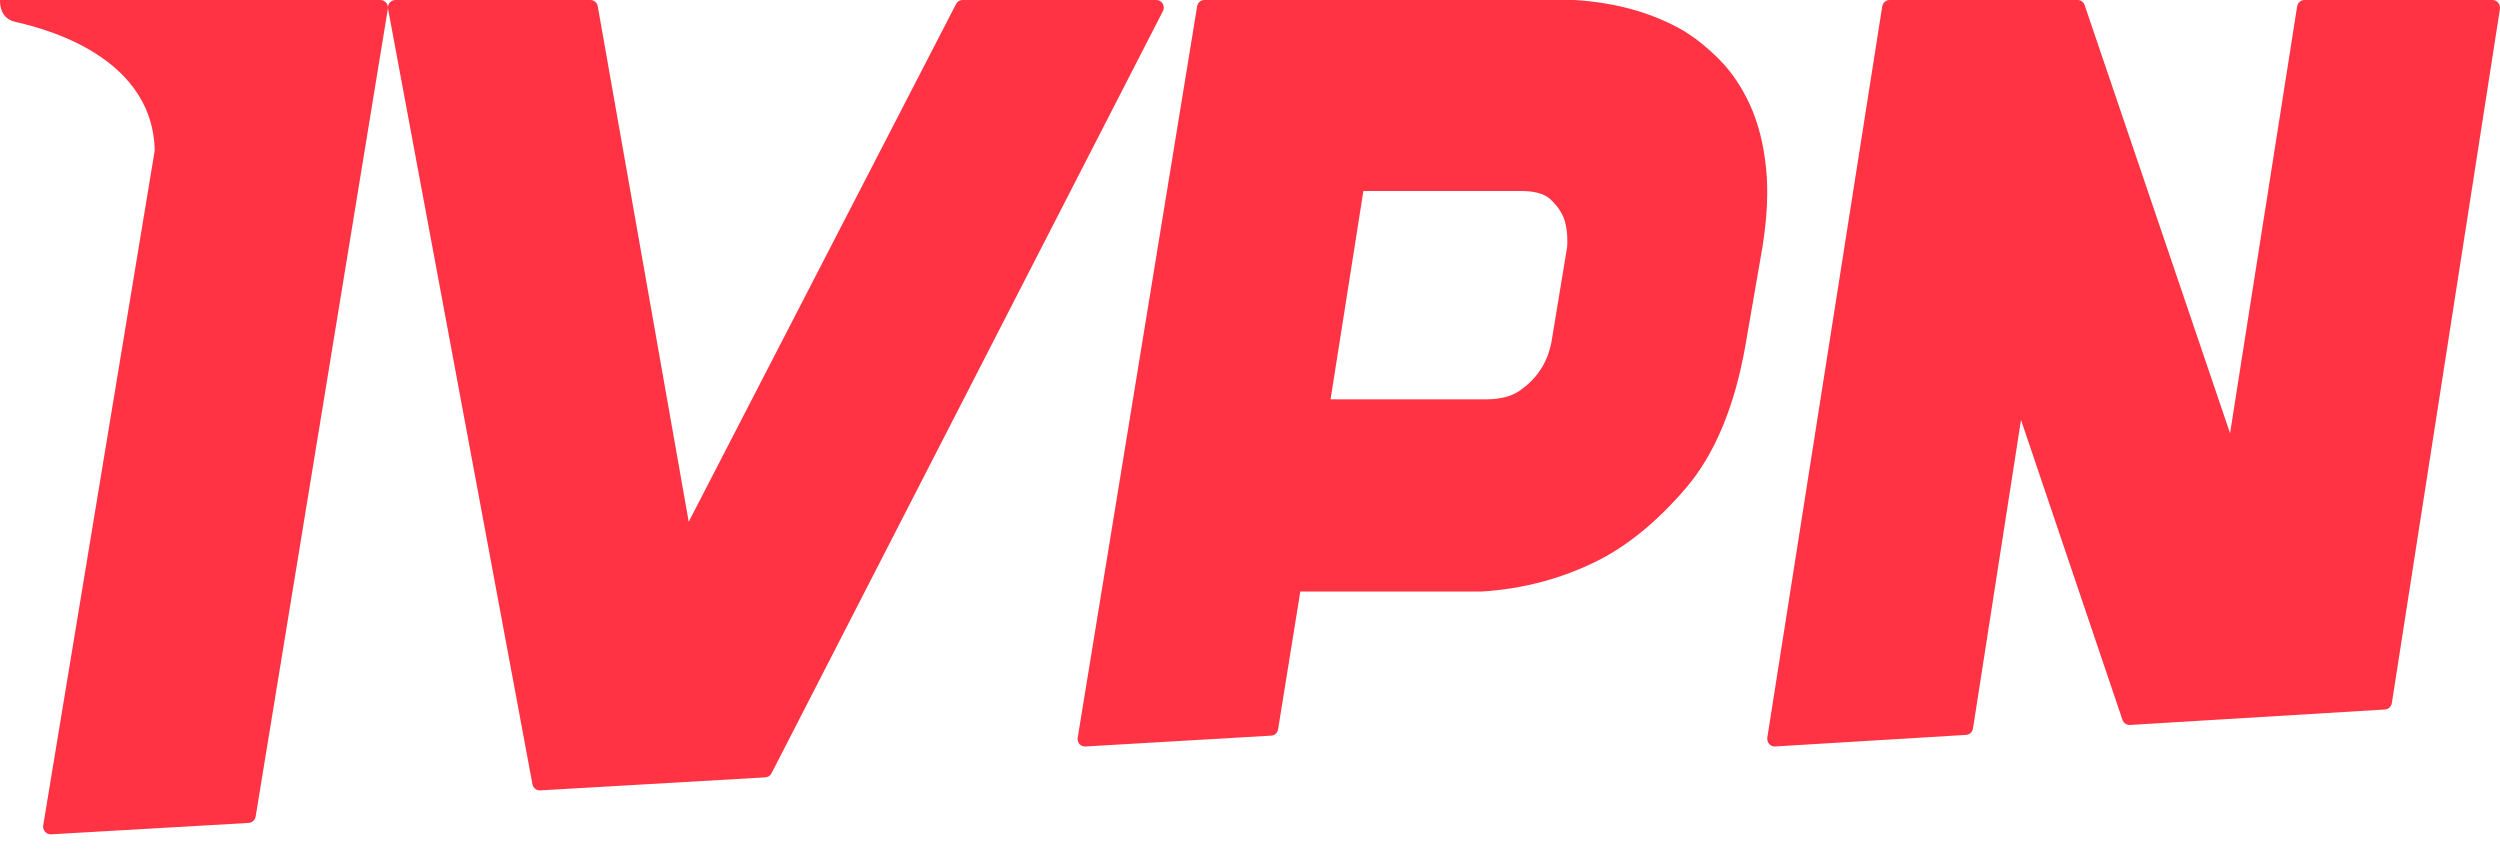
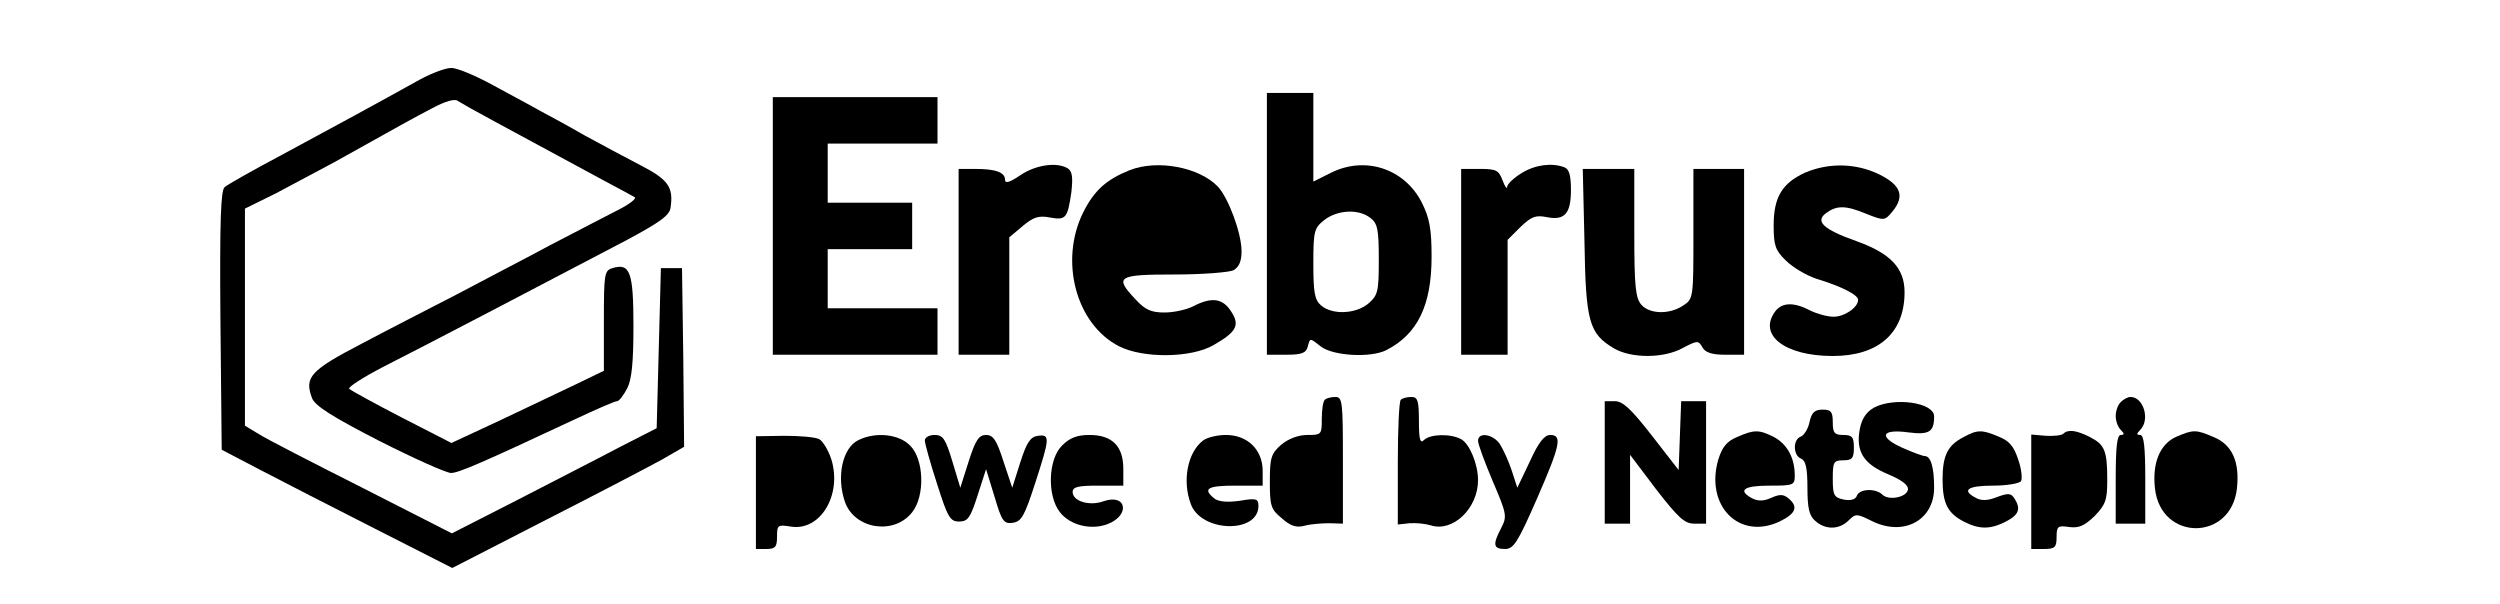
- <svg xmlns="http://www.w3.org/2000/svg" width="84" height="29" viewBox="0 0 84 29" fill="none">
-   <path fill-rule="evenodd" clip-rule="evenodd" d="M6.746 0H12.779C12.854 0 12.925 0.033 12.974 0.091C13.023 0.149 13.043 0.226 13.031 0.301L8.59 27.434C8.57 27.554 8.471 27.643 8.352 27.65L1.718 28.033C1.714 28.033 1.709 28.033 1.704 28.033C1.632 28.033 1.562 28.002 1.514 27.948C1.462 27.889 1.439 27.81 1.452 27.732L5.199 5.051C5.121 1.672 0.992 0.855 0.488 0.728C-0.055 0.591 0.002 0 0.002 0H6.746ZM39.067 0.122C39.022 0.046 38.94 0 38.853 0H32.345C32.251 0 32.166 0.053 32.123 0.136L23.141 17.531L20.084 0.209C20.063 0.088 19.959 0 19.838 0H13.285C13.211 0 13.14 0.034 13.092 0.092C13.045 0.15 13.025 0.227 13.039 0.301L17.891 26.351C17.913 26.471 18.017 26.558 18.137 26.558C18.141 26.558 18.146 26.558 18.151 26.557L25.715 26.119C25.803 26.114 25.882 26.063 25.923 25.983L39.075 0.372C39.116 0.293 39.112 0.198 39.067 0.122ZM59.337 5.619C59.254 4.832 59.075 4.133 58.807 3.54C58.537 2.948 58.199 2.44 57.8 2.031C57.406 1.629 56.993 1.294 56.566 1.032C55.532 0.433 54.303 0.086 52.898 0H40.466C40.346 0 40.244 0.088 40.224 0.209L36.21 24.791C36.198 24.866 36.22 24.943 36.27 25C36.316 25.053 36.382 25.082 36.451 25.082C36.456 25.082 36.46 25.082 36.465 25.082L42.716 24.717C42.83 24.711 42.924 24.624 42.943 24.509L43.69 19.876L49.775 19.876C51.159 19.791 52.465 19.446 53.658 18.851C54.69 18.338 55.696 17.511 56.65 16.395C57.612 15.268 58.283 13.665 58.642 11.628L59.213 8.333C59.379 7.314 59.421 6.401 59.337 5.619ZM52.129 11.493C52.054 11.873 51.918 12.204 51.72 12.482C51.549 12.732 51.317 12.956 51.032 13.146C50.762 13.326 50.388 13.418 49.923 13.418H44.707L45.81 6.417H51.105C51.557 6.417 51.886 6.508 52.084 6.687C52.299 6.883 52.456 7.104 52.547 7.335C52.642 7.607 52.679 7.937 52.657 8.292L52.129 11.493ZM83.752 0H77.427C77.306 0 77.203 0.093 77.183 0.22L74.93 14.556L70.045 0.174C70.009 0.07 69.916 0 69.811 0H63.487C63.366 0 63.262 0.093 63.242 0.22L59.383 24.776C59.37 24.855 59.392 24.935 59.443 24.995C59.49 25.051 59.557 25.082 59.627 25.082C59.632 25.082 66.063 24.692 66.063 24.692C66.178 24.686 66.274 24.594 66.293 24.473L67.906 14.11L71.314 24.185C71.351 24.295 71.451 24.362 71.561 24.359L80.136 23.839C80.252 23.832 80.348 23.741 80.367 23.619L83.997 0.306C84.009 0.23 83.988 0.152 83.941 0.093C83.894 0.034 83.825 0 83.752 0Z" fill="#FF3344" />
+ <svg xmlns="http://www.w3.org/2000/svg" version="1.0" width="592pt" height="143pt" viewBox="0 0 592 143" preserveAspectRatio="xMidYMid meet">
+   <g transform="translate(0,143) scale(0.1,-0.1)" fill="#000000" stroke="none">
+     <path d="M995 1242 c-97 -54 -211 -116 -330 -180 -66 -35 -126 -69 -133 -75 -9 -7 -12 -78 -10 -316 l3 -306 90 -47 c50 -26 172 -89 273 -140 l183 -93 222 114 c122 62 246 127 275 143 l52 30 -2 211 -3 212 -25 0 -25 0 -5 -189 -5 -190 -90 -46 c-49 -26 -159 -82 -242 -125 l-153 -78 -212 108 c-117 59 -228 116 -245 127 l-33 20 0 257 0 257 73 36 c39 21 101 54 137 73 163 91 188 105 234 129 30 16 53 23 60 17 6 -4 45 -26 86 -48 41 -22 102 -55 135 -73 33 -18 89 -48 124 -67 36 -19 69 -37 74 -40 5 -3 -13 -17 -39 -30 -27 -14 -101 -52 -164 -85 -63 -34 -162 -85 -220 -116 -58 -30 -158 -81 -222 -115 -123 -64 -138 -80 -119 -130 7 -18 48 -44 159 -101 83 -42 159 -76 170 -76 18 0 73 24 291 126 51 24 97 44 102 44 5 0 15 13 24 30 11 21 15 61 15 148 0 128 -8 150 -50 137 -19 -6 -20 -14 -20 -125 l0 -118 -62 -30 c-35 -17 -116 -55 -181 -86 l-118 -55 -117 60 c-64 33 -120 64 -125 68 -4 4 32 27 80 52 97 49 420 218 578 301 78 42 101 58 103 77 7 48 -6 66 -70 99 -35 18 -94 50 -133 71 -38 22 -86 48 -105 58 -19 11 -70 38 -112 61 -42 23 -87 42 -100 41 -13 0 -45 -12 -73 -27z" />
+     <path d="M3000 900 l0 -310 46 0 c37 0 47 4 51 20 5 20 5 20 30 0 29 -23 119 -28 156 -9 74 38 107 106 107 221 0 66 -5 92 -23 128 -41 81 -135 112 -217 70 l-40 -20 0 105 0 105 -55 0 -55 0 0 -310z m245 14 c17 -13 20 -27 20 -98 0 -77 -2 -85 -25 -105 -30 -25 -86 -27 -112 -4 -15 13 -18 31 -18 99 0 77 2 84 26 103 31 24 81 27 109 5z" />
+     <path d="M1830 895 l0 -305 195 0 195 0 0 55 0 55 -130 0 -130 0 0 70 0 70 100 0 100 0 0 55 0 55 -100 0 -100 0 0 70 0 70 130 0 130 0 0 55 0 55 -195 0 -195 0 0 -305z" />
+     <path d="M2416 1015 c-25 -17 -36 -20 -36 -11 0 18 -22 26 -71 26 l-39 0 0 -220 0 -220 60 0 60 0 0 139 0 139 32 27 c25 21 38 25 64 20 38 -7 42 -2 51 60 4 35 2 49 -8 56 -26 16 -76 9 -113 -16z" />
+     <path d="M2675 1027 c-55 -22 -84 -48 -110 -100 -57 -115 -17 -265 85 -317 57 -29 171 -28 224 3 54 31 63 47 41 80 -20 31 -46 34 -89 12 -15 -8 -46 -15 -68 -15 -32 0 -46 6 -69 31 -51 54 -43 59 92 59 66 0 129 5 140 10 13 8 19 21 19 45 0 43 -31 126 -56 153 -44 46 -143 65 -209 39z" />
+     <path d="M3603 1020 c-18 -11 -33 -25 -34 -32 0 -7 -5 -1 -11 15 -9 24 -15 27 -54 27 l-44 0 0 -220 0 -220 55 0 55 0 0 136 0 136 30 30 c26 25 36 29 62 24 43 -9 58 8 58 64 0 34 -4 50 -16 54 -29 11 -69 6 -101 -14z" />
+     <path d="M4274 1021 c-54 -25 -74 -58 -74 -125 0 -47 4 -59 29 -83 16 -16 48 -35 72 -43 59 -18 99 -38 99 -50 0 -18 -32 -40 -58 -40 -15 0 -40 7 -56 15 -38 20 -66 19 -82 -2 -42 -56 22 -106 136 -106 109 0 170 55 170 151 0 57 -33 92 -114 121 -79 28 -99 47 -71 67 25 18 46 18 96 -3 41 -16 42 -16 61 7 29 36 19 62 -32 87 -55 27 -120 28 -176 4z" />
+     <path d="M3752 858 c3 -191 11 -218 70 -253 41 -24 118 -24 163 1 34 18 37 18 46 2 7 -13 23 -18 54 -18 l45 0 0 220 0 220 -60 0 -60 0 0 -154 c0 -152 0 -154 -25 -170 -32 -21 -78 -20 -98 2 -14 16 -17 43 -17 170 l0 152 -61 0 -61 0 4 -172z" />
+     <path d="M3137 483 c-4 -3 -7 -24 -7 -45 0 -37 -1 -38 -34 -38 -22 0 -45 -9 -62 -23 -24 -21 -27 -31 -27 -87 0 -57 2 -66 28 -87 21 -19 35 -23 54 -18 14 4 41 6 59 6 l32 -1 0 150 c0 139 -1 150 -18 150 -10 0 -22 -3 -25 -7z" />
+     <path d="M3317 483 c-4 -3 -7 -71 -7 -150 l0 -145 28 3 c15 1 37 -1 50 -5 52 -17 112 40 112 107 0 38 -20 86 -40 97 -26 14 -74 12 -88 -2 -9 -9 -12 1 -12 45 0 49 -3 57 -18 57 -10 0 -22 -3 -25 -7z" />
+     <path d="M5022 478 c-7 -7 -12 -21 -12 -33 0 -12 5 -26 12 -33 9 -9 9 -12 0 -12 -9 0 -12 -30 -12 -105 l0 -105 35 0 35 0 0 105 c0 75 -3 105 -12 105 -9 0 -9 3 0 12 24 24 8 78 -23 78 -6 0 -16 -5 -23 -12z" />
+     <path d="M3800 335 l0 -145 30 0 30 0 0 81 0 82 62 -82 c52 -67 67 -81 90 -81 l28 0 0 145 0 145 -30 0 -29 0 -3 -82 -3 -81 -63 81 c-49 63 -69 82 -88 82 l-24 0 0 -145z" />
+     <path d="M4438 465 c-19 -11 -29 -26 -34 -51 -10 -53 9 -83 67 -107 33 -14 49 -26 47 -37 -4 -18 -46 -26 -61 -11 -15 15 -54 14 -60 -3 -3 -9 -15 -12 -31 -9 -23 5 -26 10 -26 49 0 40 2 44 25 44 21 0 25 5 25 30 0 25 -4 30 -25 30 -21 0 -25 5 -25 30 0 25 -4 30 -24 30 -19 0 -26 -7 -31 -29 -3 -16 -13 -32 -21 -35 -19 -7 -18 -45 1 -52 11 -5 15 -22 15 -69 0 -47 4 -66 18 -78 24 -22 57 -22 80 1 16 16 19 16 55 -2 75 -37 147 2 147 79 0 49 -8 75 -22 75 -5 0 -29 9 -54 20 -57 26 -49 45 16 36 48 -6 60 1 60 38 0 33 -94 46 -142 21z" />
+     <path d="M4113 395 c-24 -10 -35 -24 -44 -53 -32 -109 49 -192 145 -147 39 19 45 35 21 55 -12 10 -21 10 -41 1 -18 -8 -31 -8 -45 -1 -35 19 -20 30 41 30 57 0 60 1 60 24 0 42 -18 74 -49 91 -36 18 -47 18 -88 0z" />
+     <path d="M4648 394 c-36 -19 -48 -43 -48 -99 0 -57 12 -80 50 -100 37 -19 63 -19 100 0 31 16 36 30 20 55 -8 12 -14 13 -41 3 -22 -9 -38 -9 -50 -2 -35 18 -20 29 40 29 33 0 63 5 67 11 3 6 1 29 -7 51 -10 31 -21 44 -46 54 -40 17 -51 17 -85 -2z" />
+     <path d="M4886 403 c-4 -4 -22 -6 -41 -5 l-35 3 0 -136 0 -135 30 0 c26 0 30 4 30 28 0 26 3 28 30 24 23 -3 36 3 60 26 26 27 30 38 30 85 0 70 -6 84 -41 102 -31 16 -52 19 -63 8z" />
+     <path d="M5154 396 c-39 -17 -58 -62 -51 -123 14 -125 180 -125 194 0 7 63 -11 104 -55 122 -42 18 -48 18 -88 1z" />
+     <path d="M1790 263 l0 -133 25 0 c21 0 25 5 25 29 0 28 2 29 33 24 69 -11 121 74 96 158 -7 22 -20 44 -29 49 -9 5 -46 8 -83 8 l-67 -1 0 -134z" />
+     <path d="M2033 388 c-38 -18 -53 -87 -32 -147 23 -64 116 -79 159 -24 31 39 28 126 -5 158 -26 27 -81 33 -122 13z" />
+     <path d="M2190 387 c0 -7 13 -54 29 -103 25 -79 31 -89 52 -89 21 0 27 9 44 62 l20 62 20 -65 c17 -58 22 -65 43 -62 21 3 28 16 53 93 35 108 36 117 7 113 -18 -2 -27 -16 -42 -63 l-19 -60 -21 63 c-16 50 -24 62 -41 62 -17 0 -25 -12 -41 -62 l-20 -63 -19 63 c-16 53 -22 62 -42 62 -13 0 -23 -6 -23 -13z" />
+     <path d="M2515 375 c-33 -32 -36 -119 -5 -158 24 -31 74 -43 113 -28 54 21 45 73 -10 54 -33 -12 -73 0 -73 22 0 12 13 15 60 15 l60 0 0 40 c0 54 -27 80 -80 80 -30 0 -47 -7 -65 -25z" />
+     <path d="M2849 387 c-37 -28 -50 -96 -29 -151 25 -67 160 -70 160 -4 0 17 -5 19 -45 12 -30 -4 -50 -2 -60 6 -28 23 -15 30 50 30 l65 0 0 35 c0 50 -36 85 -87 85 -21 0 -45 -6 -54 -13z" />
+     <path d="M3500 386 c0 -8 16 -51 35 -96 33 -77 34 -83 20 -110 -21 -40 -19 -50 9 -50 20 0 30 15 75 118 56 128 61 152 32 152 -14 0 -28 -18 -48 -62 l-30 -63 -13 40 c-7 22 -20 50 -28 63 -16 24 -52 30 -52 8z" />
+   </g>
</svg>
